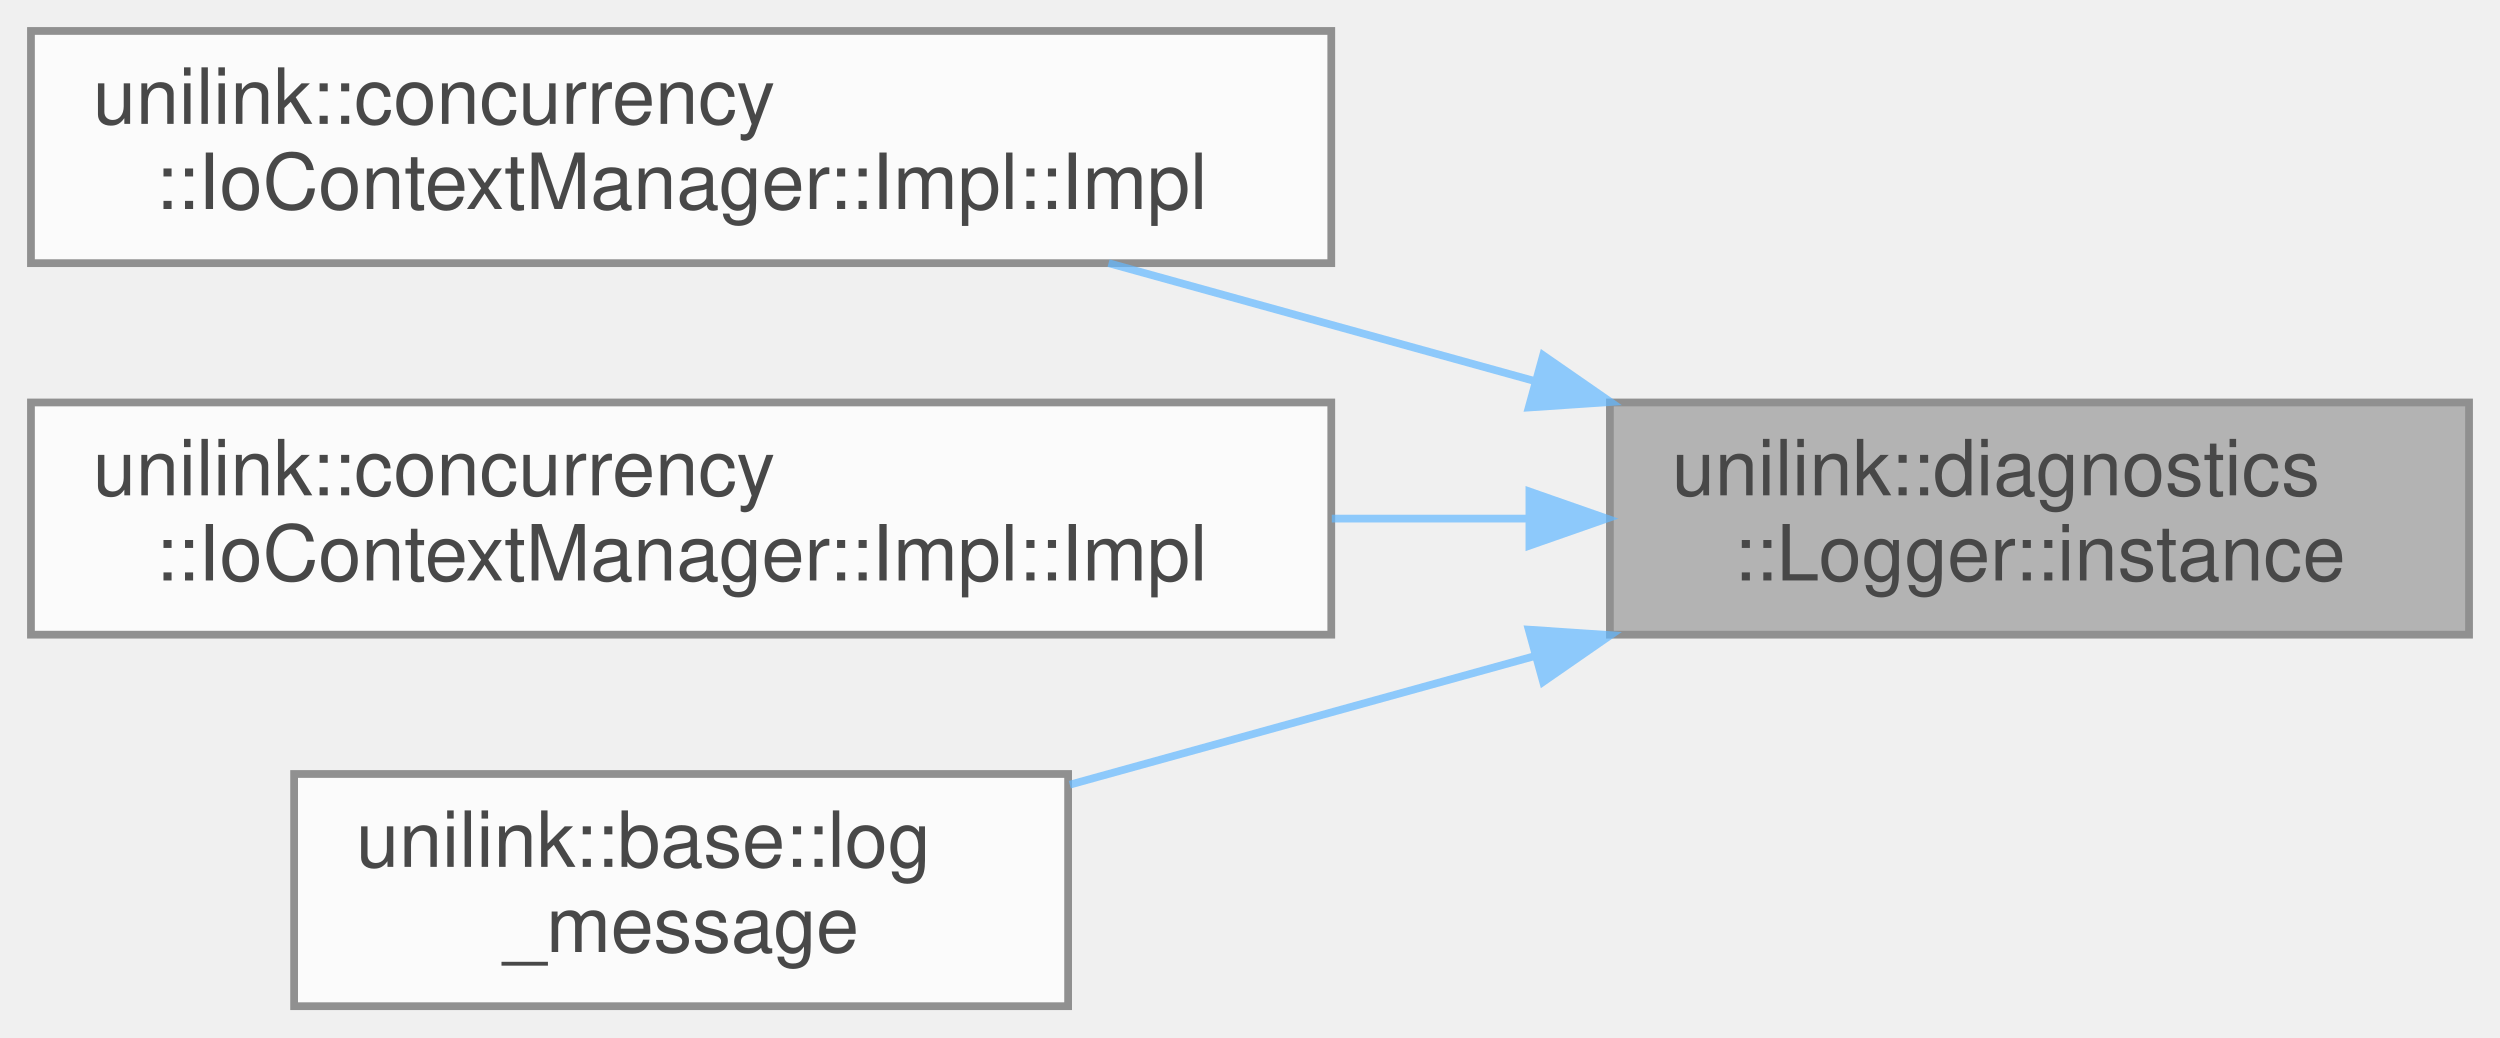
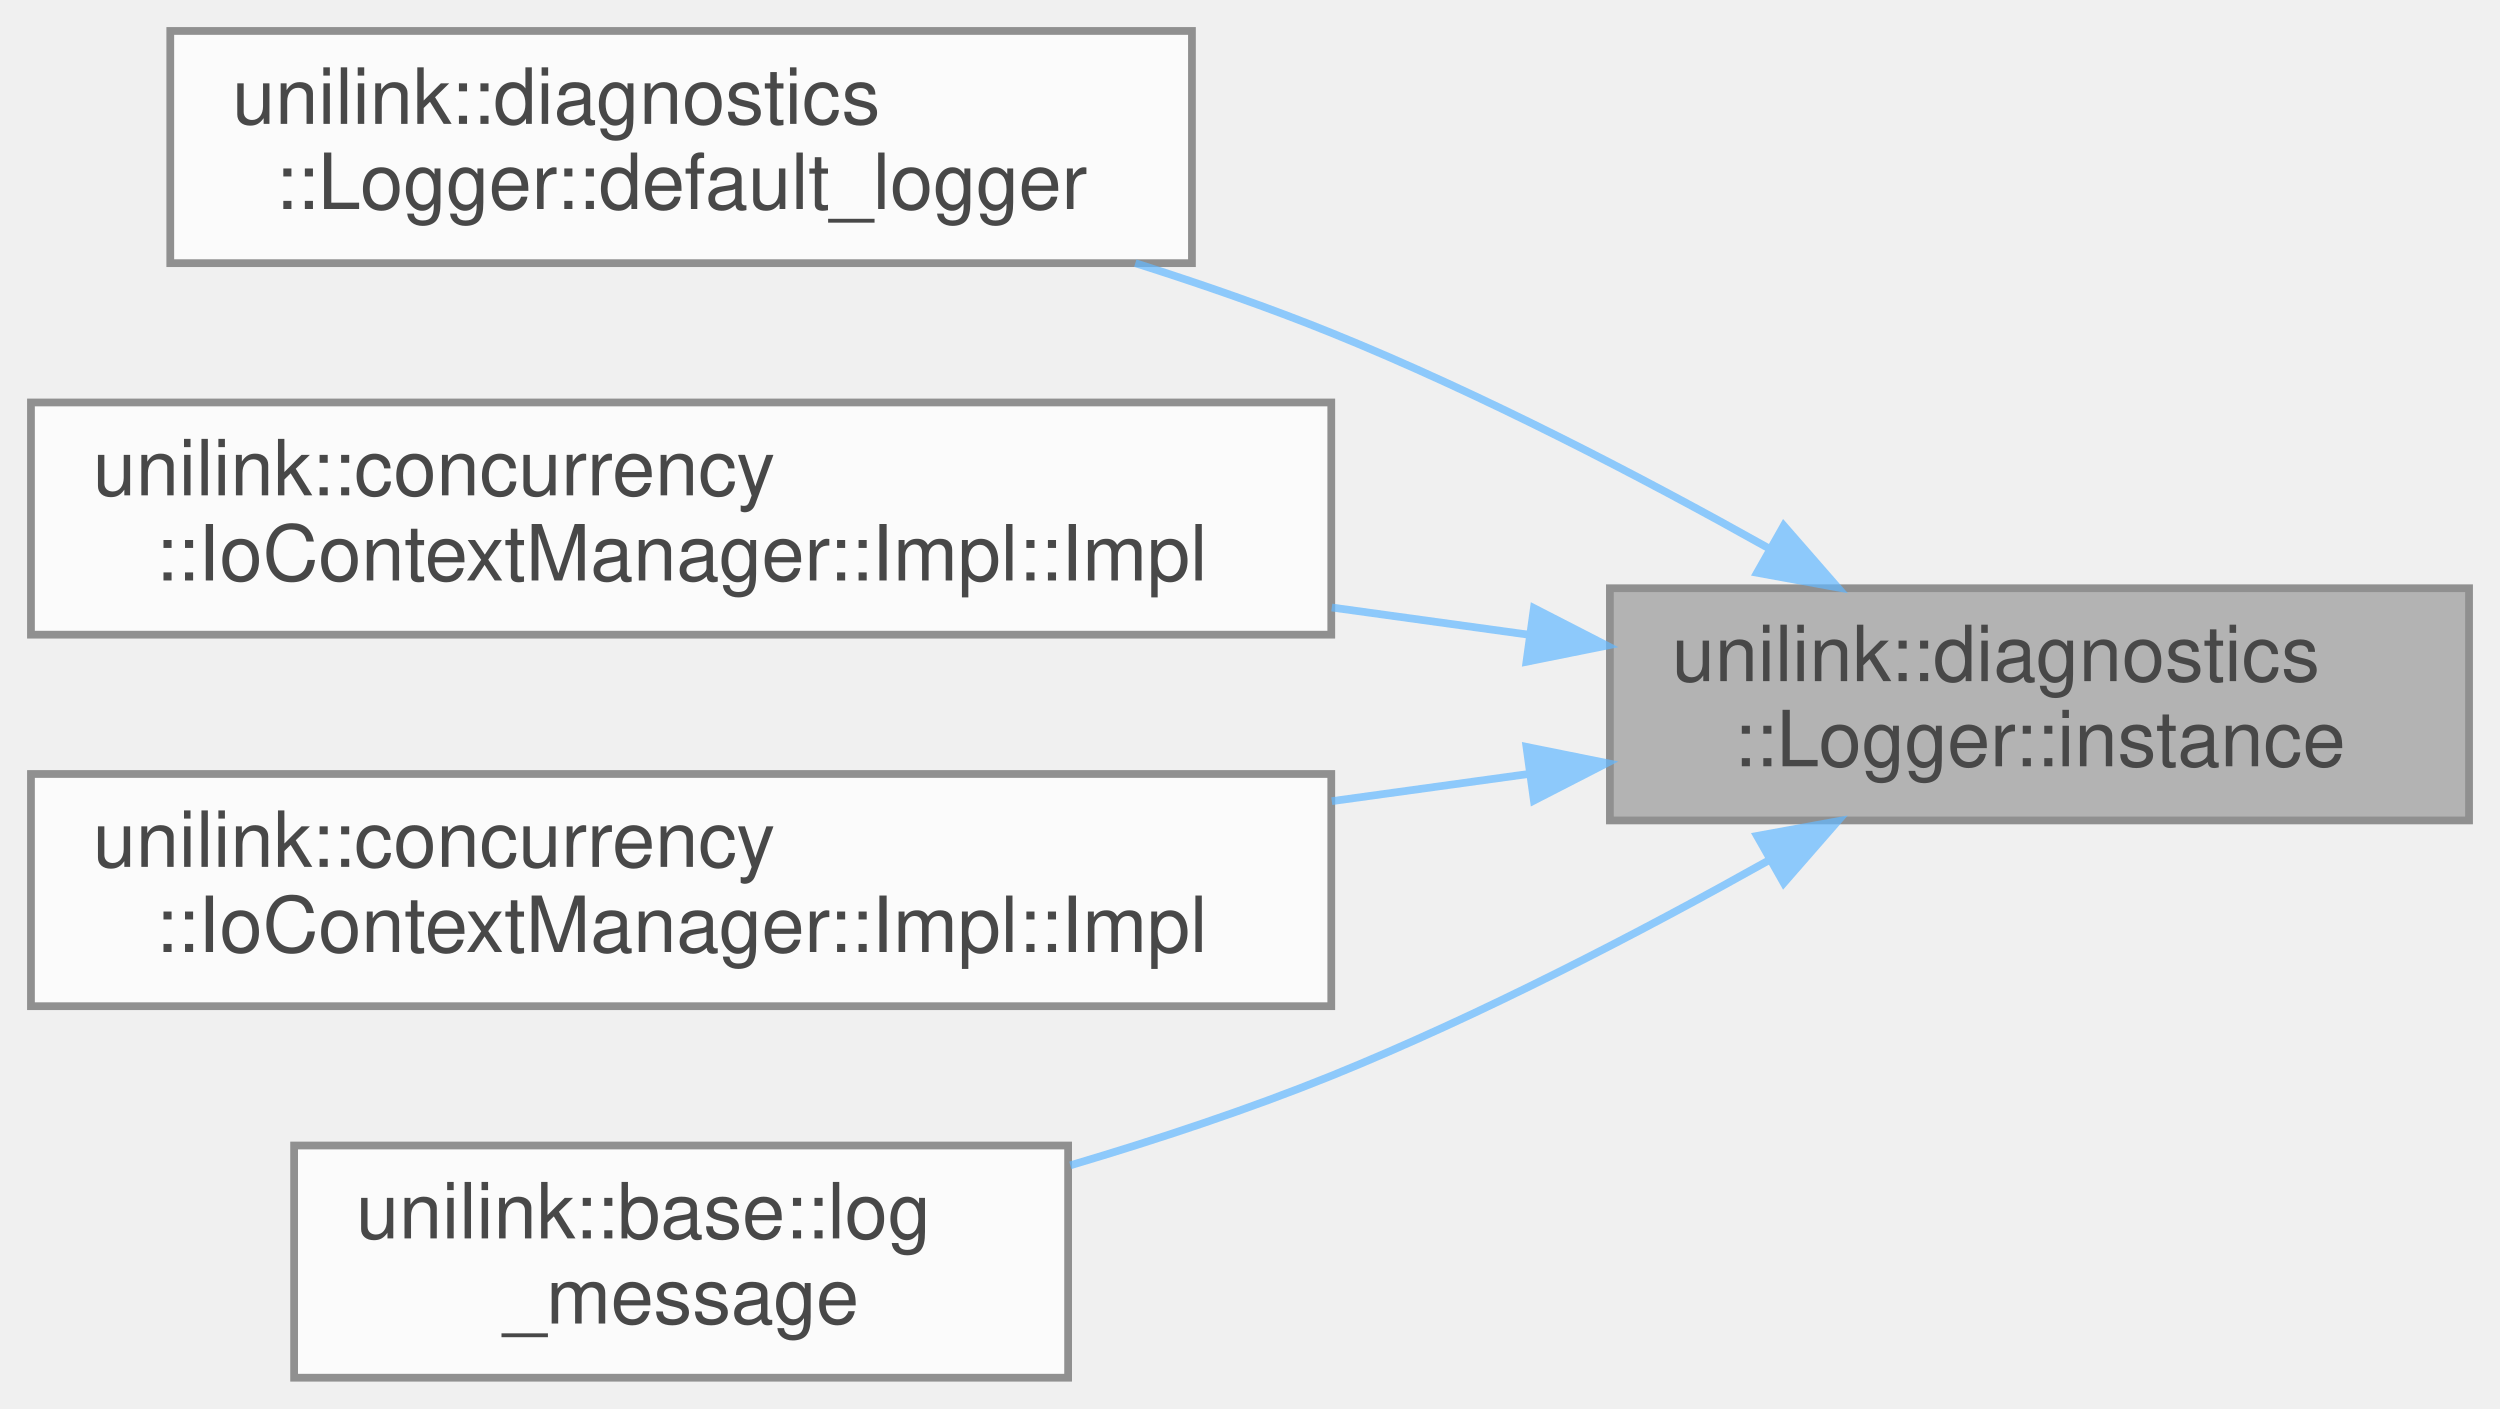
- <svg xmlns="http://www.w3.org/2000/svg" xmlns:xlink="http://www.w3.org/1999/xlink" width="323pt" height="134pt" viewBox="0.00 0.00 323.00 134.00">
+ <svg xmlns="http://www.w3.org/2000/svg" xmlns:xlink="http://www.w3.org/1999/xlink" width="323pt" height="182pt" viewBox="0.00 0.00 323.00 182.00">
  <svg id="main" version="1.1" xml:space="preserve">
    <style type="text/css">
.node, .edge {opacity: 0.7;}
.node.selected, .edge.selected {opacity: 1;}
.edge:hover path { stroke: red; }
.edge:hover polygon { stroke: red; fill: red; }
</style>
    <svg id="graph" class="graph">
-       <g id="graph0" class="graph" transform="scale(1 1) rotate(0) translate(4 130)">
+       <g id="graph0" class="graph" transform="scale(1 1) rotate(0) translate(4 178)">
        <g id="Node000001" class="node">
          <g id="a_Node000001">
            <a xlink:title="Get singleton instance.">
-               <polygon fill="#999999" stroke="#666666" points="315,-78 204,-78 204,-48 315,-48 315,-78" />
-               <text text-anchor="start" x="212" y="-66" font-family="Helvetica,sans-Serif" font-size="10.00">unilink::diagnostics</text>
-               <text text-anchor="middle" x="259.5" y="-55" font-family="Helvetica,sans-Serif" font-size="10.00">::Logger::instance</text>
+               <polygon fill="#999999" stroke="#666666" points="315,-102 204,-102 204,-72 315,-72 315,-102" />
+               <text text-anchor="start" x="212" y="-90" font-family="Helvetica,sans-Serif" font-size="10.00">unilink::diagnostics</text>
+               <text text-anchor="middle" x="259.5" y="-79" font-family="Helvetica,sans-Serif" font-size="10.00">::Logger::instance</text>
            </a>
          </g>
        </g>
        <g id="Node000002" class="node">
          <g id="a_Node000002">
+             <a xlink:href="classunilink_1_1diagnostics_1_1Logger.html#a144b6e7c317d47e2e4fb9e0109eb7a9d" target="_top" xlink:title=" ">
+               <polygon fill="white" stroke="#666666" points="150,-174 18,-174 18,-144 150,-144 150,-174" />
+               <text text-anchor="start" x="26" y="-162" font-family="Helvetica,sans-Serif" font-size="10.00">unilink::diagnostics</text>
+               <text text-anchor="middle" x="84" y="-151" font-family="Helvetica,sans-Serif" font-size="10.00">::Logger::default_logger</text>
+             </a>
+           </g>
+         </g>
+         <g id="edge1_Node000001_Node000002" class="edge">
+           <g id="a_edge1_Node000001_Node000002">
+             <a xlink:title=" ">
+               <path fill="none" stroke="#63b8ff" d="M224.61,-107.11C207.95,-116.45 187.33,-127.17 168,-135 159.94,-138.26 151.26,-141.28 142.68,-144" />
+               <polygon fill="#63b8ff" stroke="#63b8ff" points="226.46,-110.09 233.43,-102.1 223.01,-104 226.46,-110.09" />
+             </a>
+           </g>
+         </g>
+         <g id="Node000003" class="node">
+           <g id="a_Node000003">
            <a xlink:href="structunilink_1_1concurrency_1_1IoContextManager_1_1Impl.html#add926ddb9eba61dbafb80633743f3043" target="_top" xlink:title=" ">
              <polygon fill="white" stroke="#666666" points="168,-126 0,-126 0,-96 168,-96 168,-126" />
              <text text-anchor="start" x="8" y="-114" font-family="Helvetica,sans-Serif" font-size="10.00">unilink::concurrency</text>
              <text text-anchor="middle" x="84" y="-103" font-family="Helvetica,sans-Serif" font-size="10.00">::IoContextManager::Impl::Impl</text>
            </a>
          </g>
        </g>
-         <g id="edge1_Node000001_Node000002" class="edge">
-           <g id="a_edge1_Node000001_Node000002">
+         <g id="edge2_Node000001_Node000003" class="edge">
+           <g id="a_edge2_Node000001_Node000003">
            <a xlink:title=" ">
-               <path fill="none" stroke="#63b8ff" d="M194.2,-80.79C176.13,-85.79 156.65,-91.18 139.23,-96" />
-               <polygon fill="#63b8ff" stroke="#63b8ff" points="195.37,-84.1 204.08,-78.06 193.51,-77.35 195.37,-84.1" />
+               <path fill="none" stroke="#63b8ff" d="M193.6,-95.98C185.27,-97.13 176.64,-98.32 168.07,-99.51" />
+               <polygon fill="#63b8ff" stroke="#63b8ff" points="194.18,-99.43 203.6,-94.59 193.22,-92.5 194.18,-99.43" />
            </a>
          </g>
        </g>
-         <g id="Node000003" class="node">
-           <g id="a_Node000003">
+         <g id="Node000004" class="node">
+           <g id="a_Node000004">
            <a xlink:href="structunilink_1_1concurrency_1_1IoContextManager_1_1Impl.html#af75e4dd183391ca458eac6dea07c77b1" target="_top" xlink:title=" ">
              <polygon fill="white" stroke="#666666" points="168,-78 0,-78 0,-48 168,-48 168,-78" />
              <text text-anchor="start" x="8" y="-66" font-family="Helvetica,sans-Serif" font-size="10.00">unilink::concurrency</text>
              <text text-anchor="middle" x="84" y="-55" font-family="Helvetica,sans-Serif" font-size="10.00">::IoContextManager::Impl::Impl</text>
            </a>
          </g>
        </g>
-         <g id="edge2_Node000001_Node000003" class="edge">
-           <g id="a_edge2_Node000001_Node000003">
+         <g id="edge3_Node000001_Node000004" class="edge">
+           <g id="a_edge3_Node000001_Node000004">
            <a xlink:title=" ">
-               <path fill="none" stroke="#63b8ff" d="M193.6,-63C185.27,-63 176.64,-63 168.07,-63" />
-               <polygon fill="#63b8ff" stroke="#63b8ff" points="193.6,-66.5 203.6,-63 193.6,-59.5 193.6,-66.5" />
+               <path fill="none" stroke="#63b8ff" d="M193.6,-78.02C185.27,-76.87 176.64,-75.68 168.07,-74.49" />
+               <polygon fill="#63b8ff" stroke="#63b8ff" points="193.22,-81.5 203.6,-79.41 194.18,-74.57 193.22,-81.5" />
            </a>
          </g>
        </g>
-         <g id="Node000004" class="node">
-           <g id="a_Node000004">
+         <g id="Node000005" class="node">
+           <g id="a_Node000005">
            <a xlink:href="namespaceunilink_1_1base.html#a07399b407f151a0fb40ac854476a40c5" target="_top" xlink:title=" ">
              <polygon fill="white" stroke="#666666" points="134,-30 34,-30 34,0 134,0 134,-30" />
              <text text-anchor="start" x="42" y="-18" font-family="Helvetica,sans-Serif" font-size="10.00">unilink::base::log</text>
              <text text-anchor="middle" x="84" y="-7" font-family="Helvetica,sans-Serif" font-size="10.00">_message</text>
            </a>
          </g>
        </g>
-         <g id="edge3_Node000001_Node000004" class="edge">
-           <g id="a_edge3_Node000001_Node000004">
+         <g id="edge4_Node000001_Node000005" class="edge">
+           <g id="a_edge4_Node000001_Node000005">
            <a xlink:title=" ">
-               <path fill="none" stroke="#63b8ff" d="M194.2,-45.21C174.37,-39.73 152.87,-33.78 134.22,-28.62" />
-               <polygon fill="#63b8ff" stroke="#63b8ff" points="193.51,-48.65 204.08,-47.94 195.37,-41.9 193.51,-48.65" />
+               <path fill="none" stroke="#63b8ff" d="M224.61,-66.89C207.95,-57.55 187.33,-46.83 168,-39 157.29,-34.67 145.52,-30.77 134.29,-27.44" />
+               <polygon fill="#63b8ff" stroke="#63b8ff" points="223.01,-70 233.43,-71.9 226.46,-63.91 223.01,-70" />
            </a>
          </g>
        </g>
      </g>
    </svg>
  </svg>
  <style type="text/css">

[data-mouse-over-selected='false'] { opacity: 0.7; }
[data-mouse-over-selected='true']  { opacity: 1.0; }

</style>
</svg>
